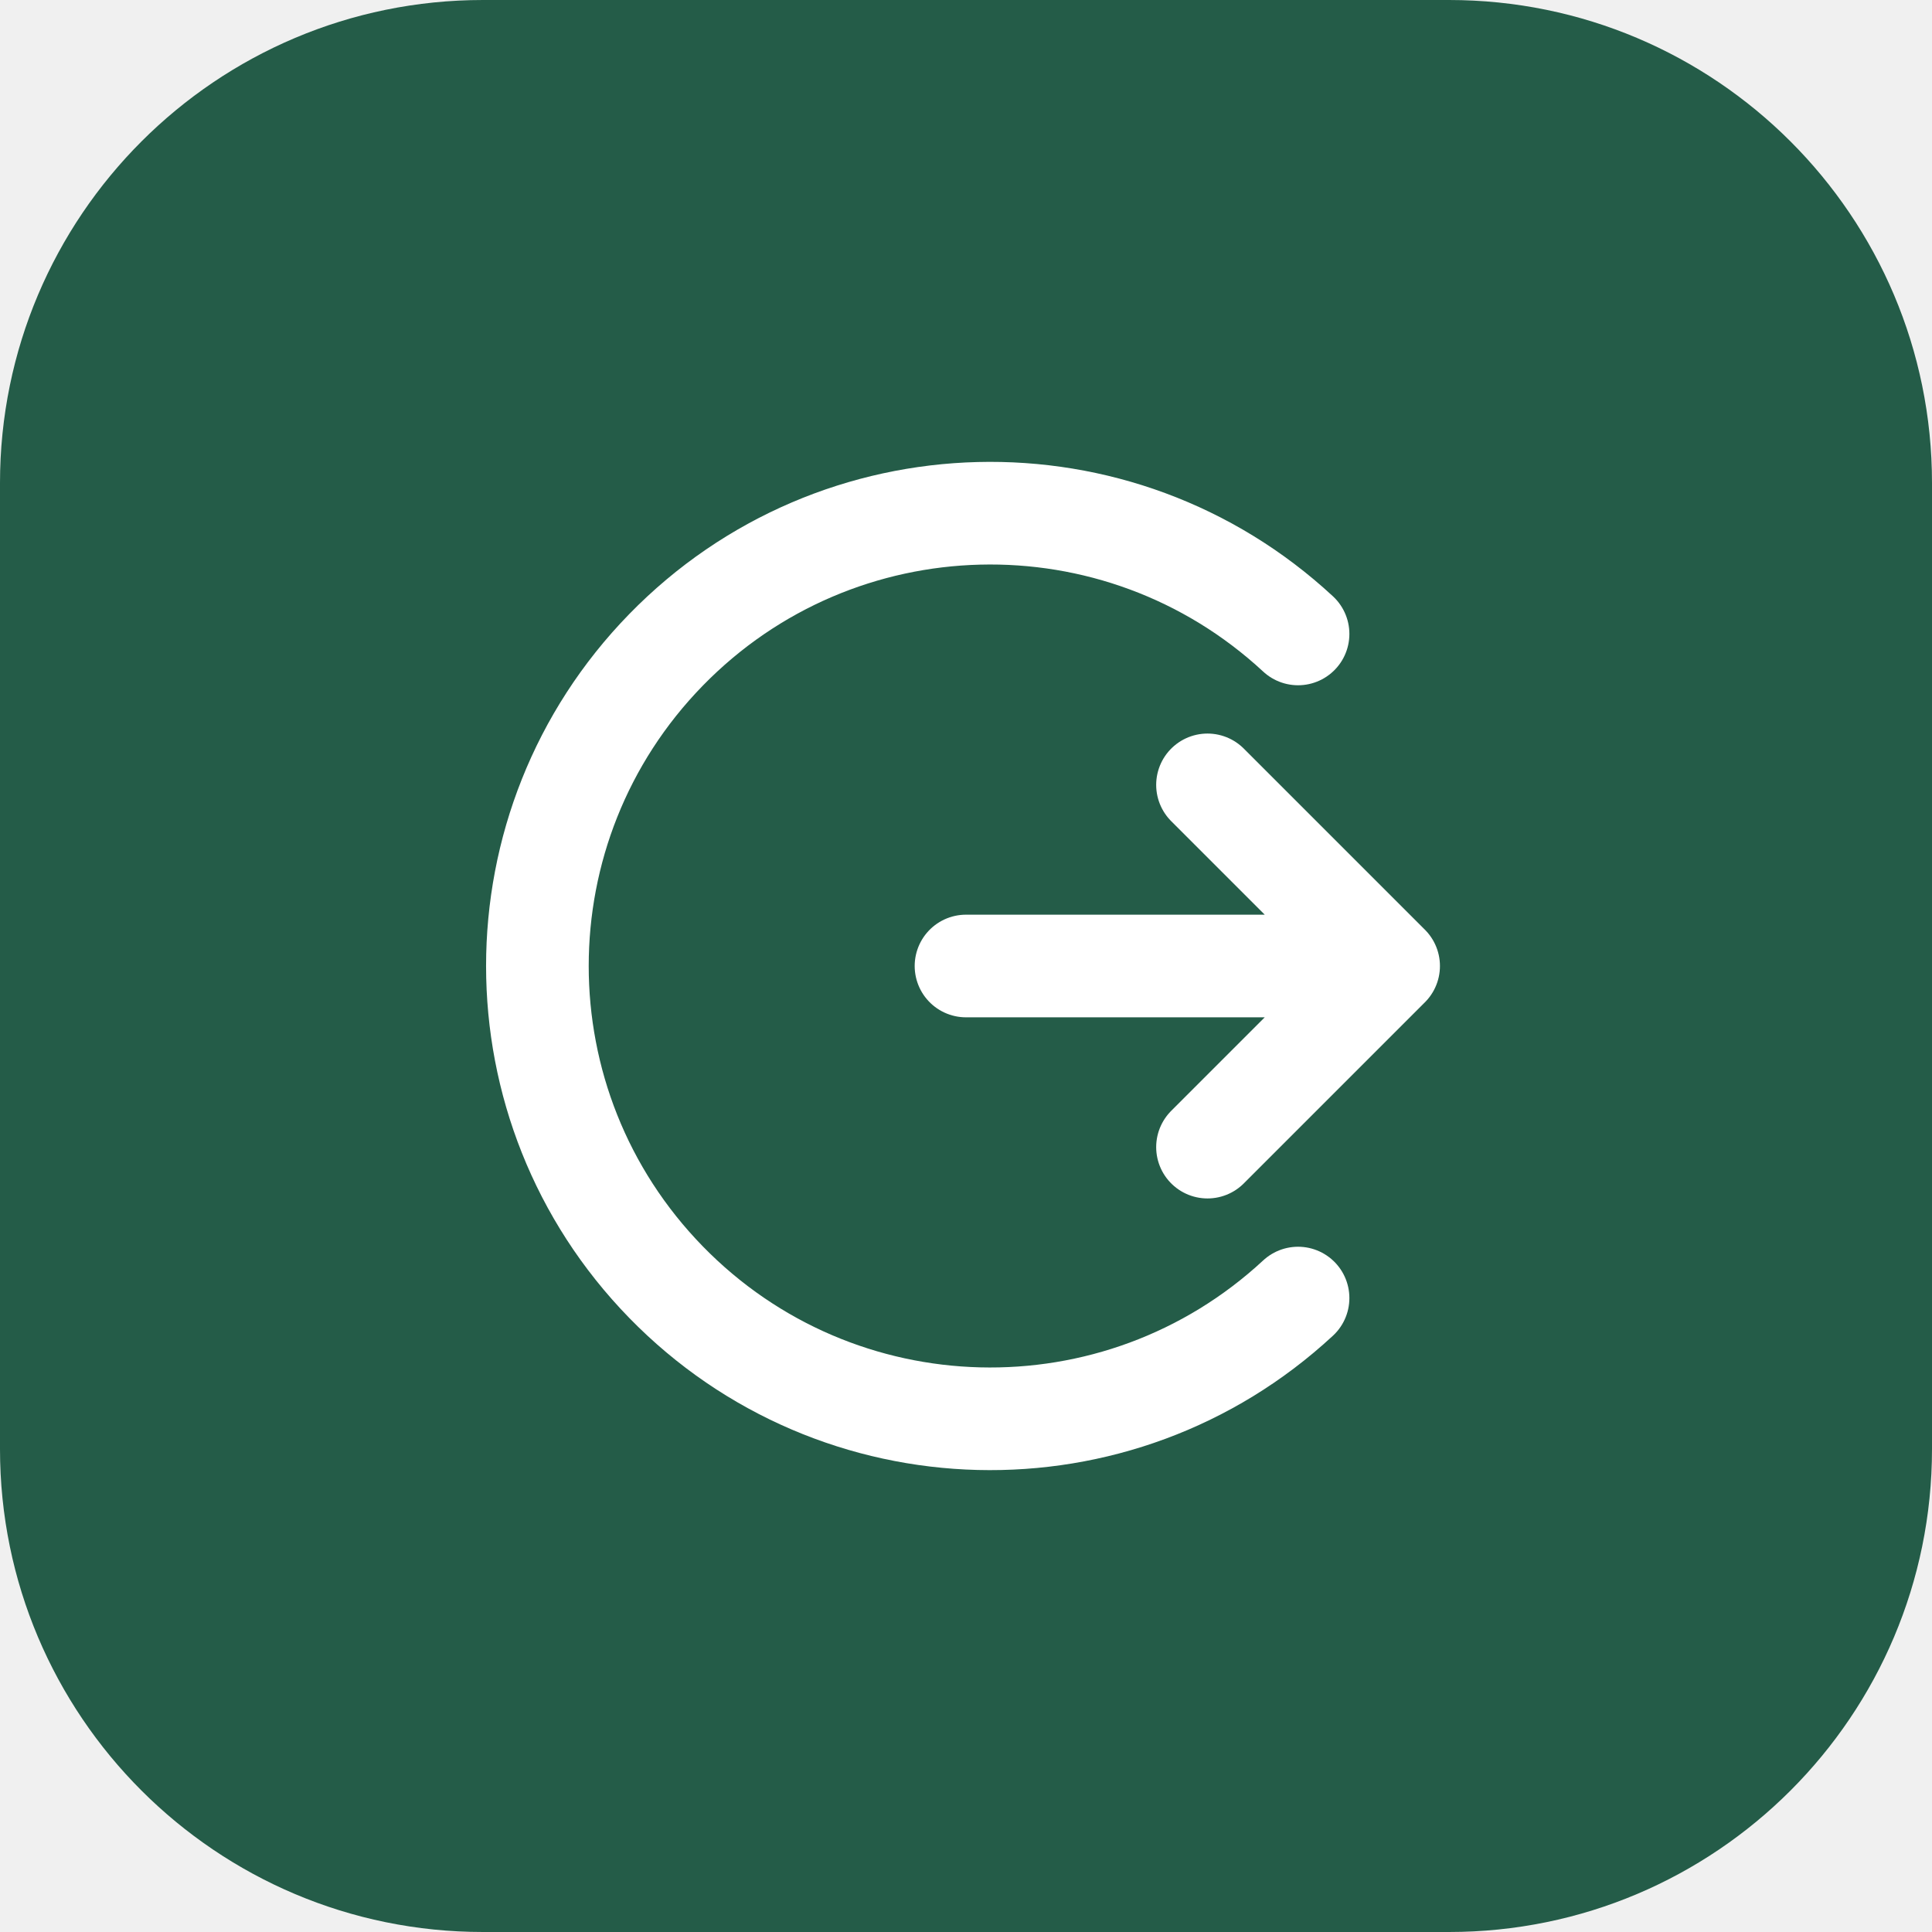
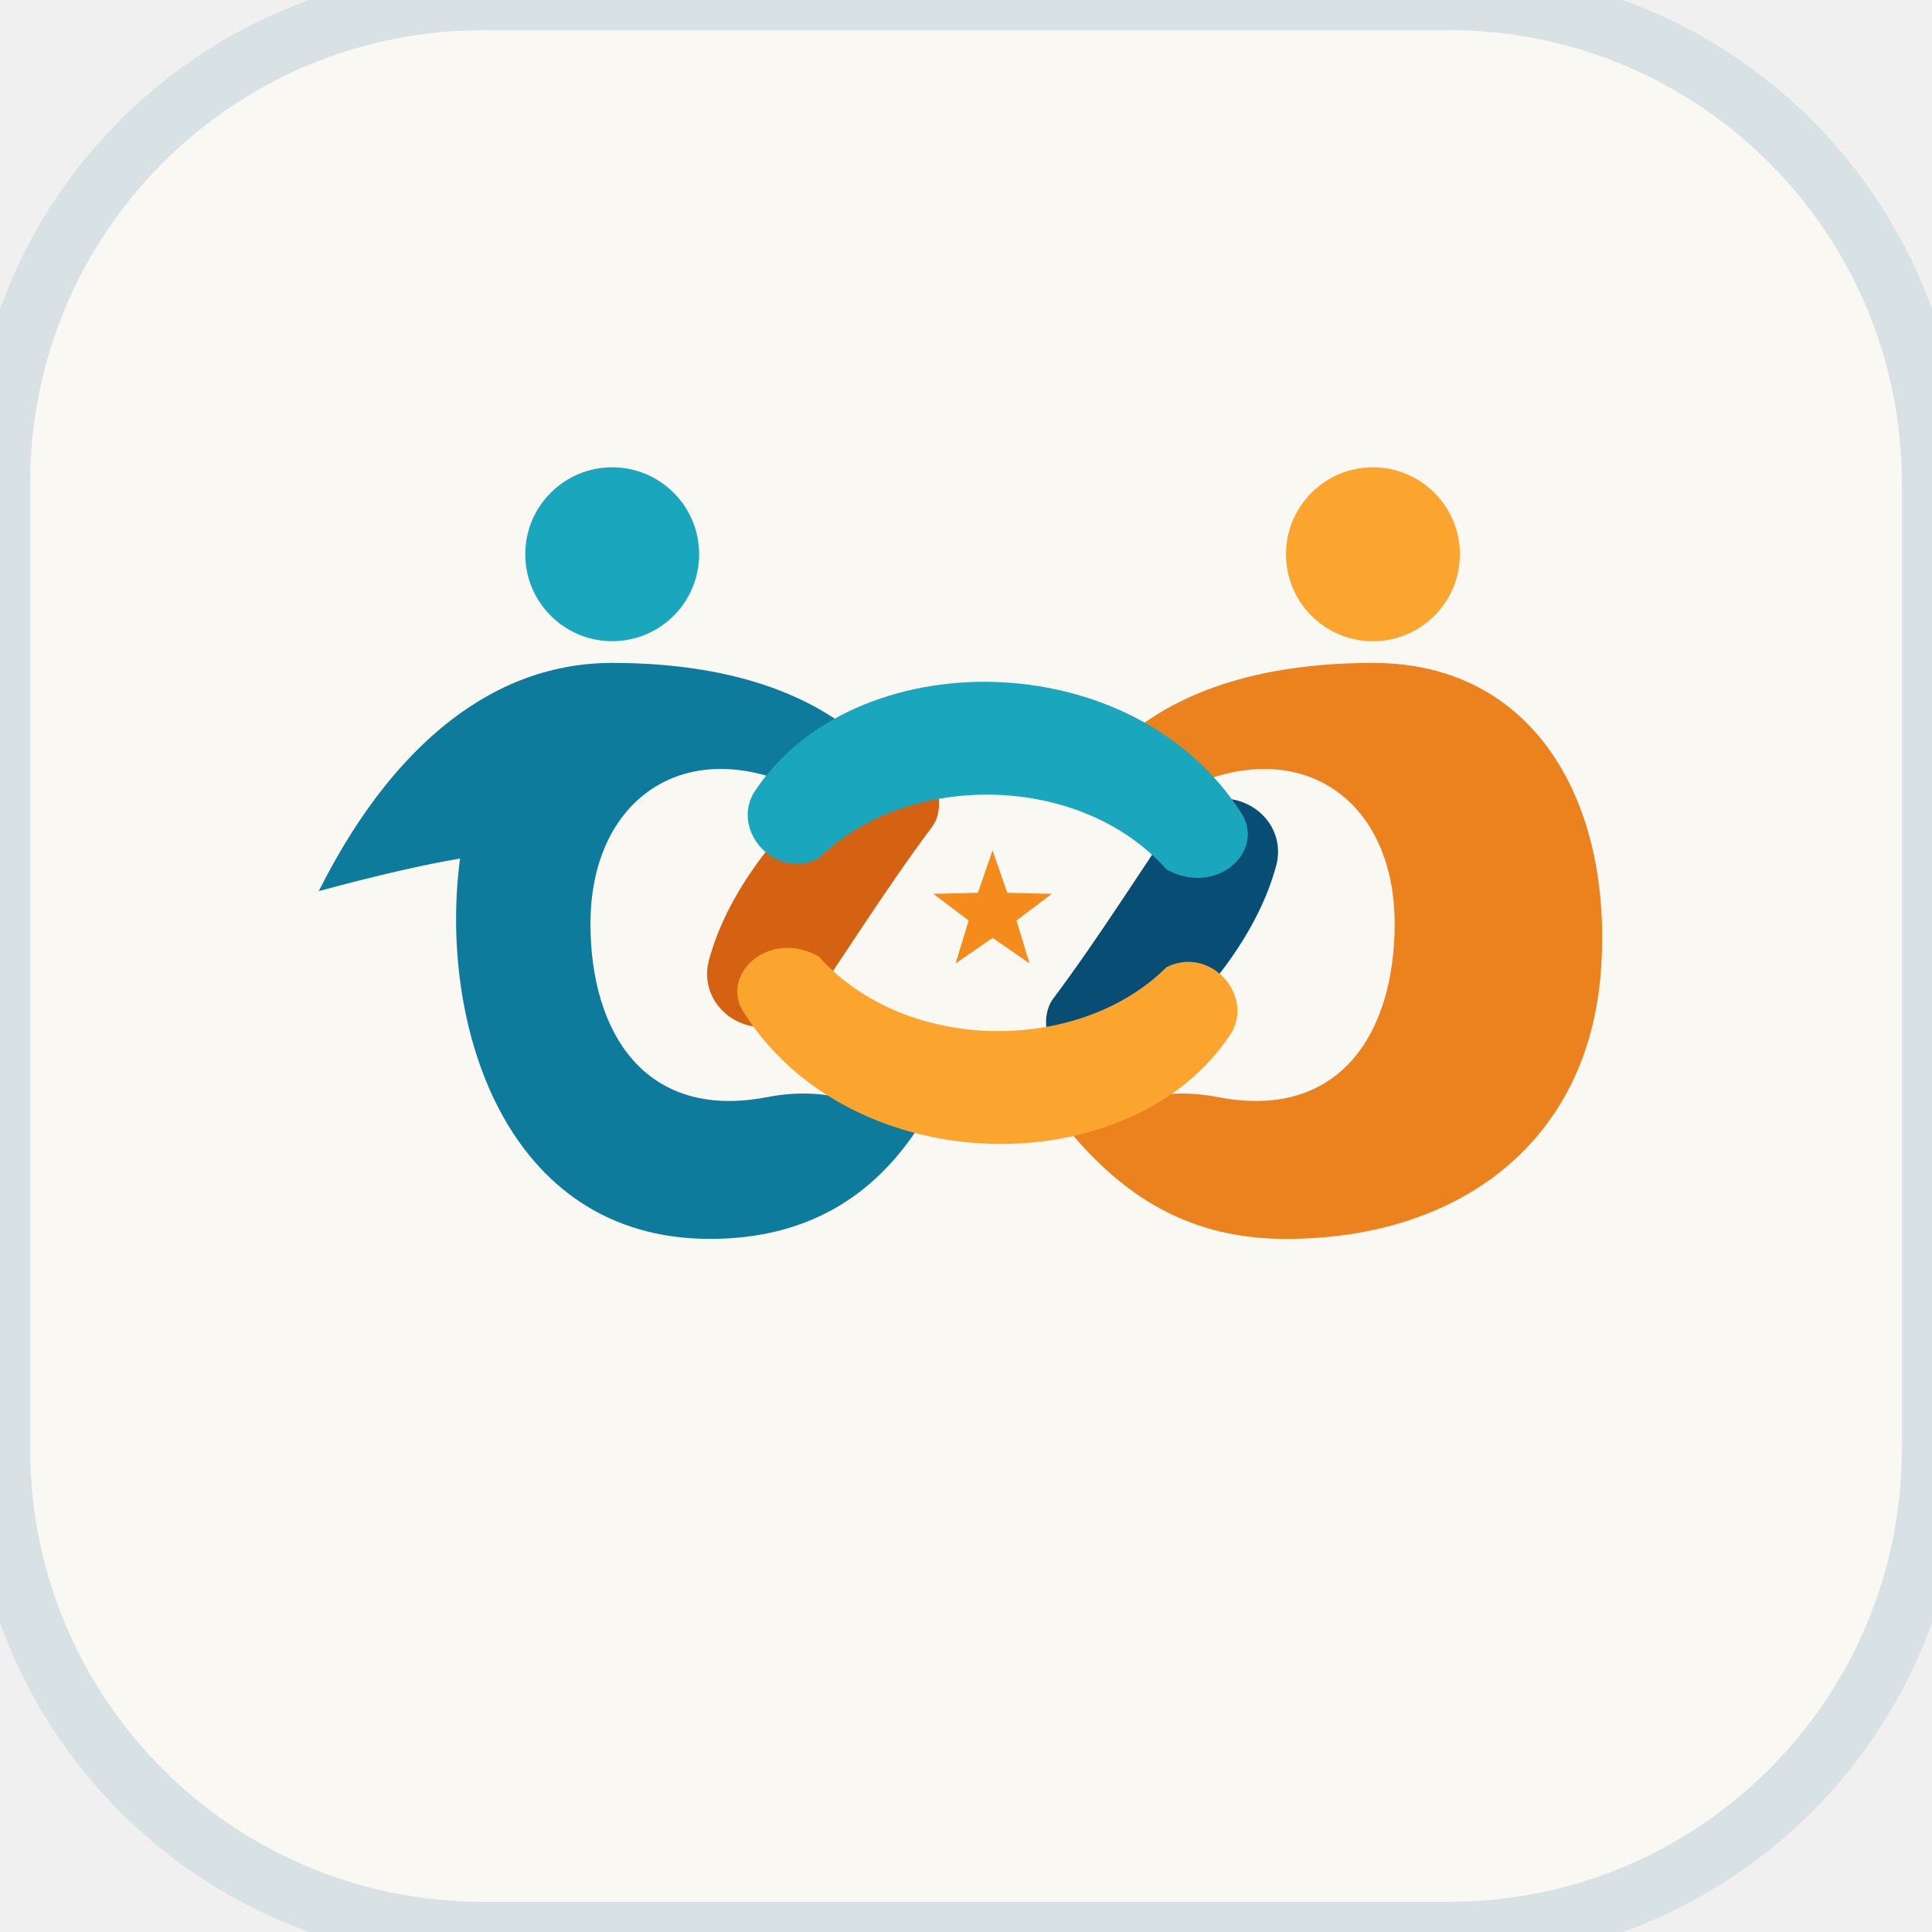
<svg xmlns="http://www.w3.org/2000/svg" viewBox="0 0 32 32" fill="none">
-   <rect width="32" height="32" rx="8" fill="#245c48" />
-   <path d="M21.5 10.5a7.5 7.5 0 1 0 0 11M16 16h7m-3-3 3 3-3 3" stroke="#fff" stroke-width="1.7" stroke-linecap="round" stroke-linejoin="round" />
+   <rect width="32" height="32" rx="8" fill="#f9f8f3" stroke="#d8e2e5" stroke-width="1" />
+   <g transform="translate(1.5, 4.5) scale(0.09)">
+     <circle cx="96" cy="52" r="16" fill="#1AA6BD" />
+     <circle cx="236" cy="52" r="16" fill="#FCA52E" />
+     <path d="M 96 72 C 72 72, 54 90, 42 114 C 53 111, 62 109, 68 108 C 64 138, 76 178, 114 178 C 132 178, 144 170, 152 158 C 142 152, 134 150, 124 152 C 102 156, 92 140, 92 120 C 92 98, 108 86, 128 94 C 134 96, 140 94, 144 88 C 132 76, 114 72, 96 72 Z" fill="#0E7B9C" />
+     <path d="M 236 72 C 266 72, 280 98, 278 128 C 276 160, 252 178, 220 178 C 202 178, 190 170, 180 158 C 190 152, 198 150, 208 152 C 230 156, 240 140, 240 120 C 240 98, 224 86, 204 94 C 198 96, 192 94, 188 88 C 200 76, 218 72, 236 72 Z" fill="#EB821D" />
+     <path d="M 144 88 C 130 98, 118 112, 114 126 C 111 135, 121 143, 131 137 C 138 127, 146 114, 155 102 C 159 96, 152 84, 144 88 Z" fill="#D46212" />
+     <path d="M 188 148 C 202 138, 214 124, 218 110 C 221 101, 211 93, 201 99 C 194 109, 186 122, 177 134 C 173 140, 180 152, 188 148 Z" fill="#084D74" />
+     <path d="M 122 96 C 140 68, 192 68, 212 100 C 216 107, 207 115, 198 110 C 182 92, 150 92, 134 108 C 126 112, 118 103, 122 96 Z" fill="#1AA6BD" />
+     <path d="M 210 140 C 192 168, 140 168, 120 136 C 116 129, 125 121, 134 126 C 150 144, 182 144, 198 128 C 206 124, 214 133, 210 140 Z" fill="#FCA52E" />
+     <polygon points="166,106.5 168.7,114.3 176.9,114.5 170.4,119.4 172.8,127.3 166,122.6 159.2,127.3 161.6,119.4 155.1,114.5 163.3,114.3" fill="#F58B1B" />
+   </g>
</svg>
